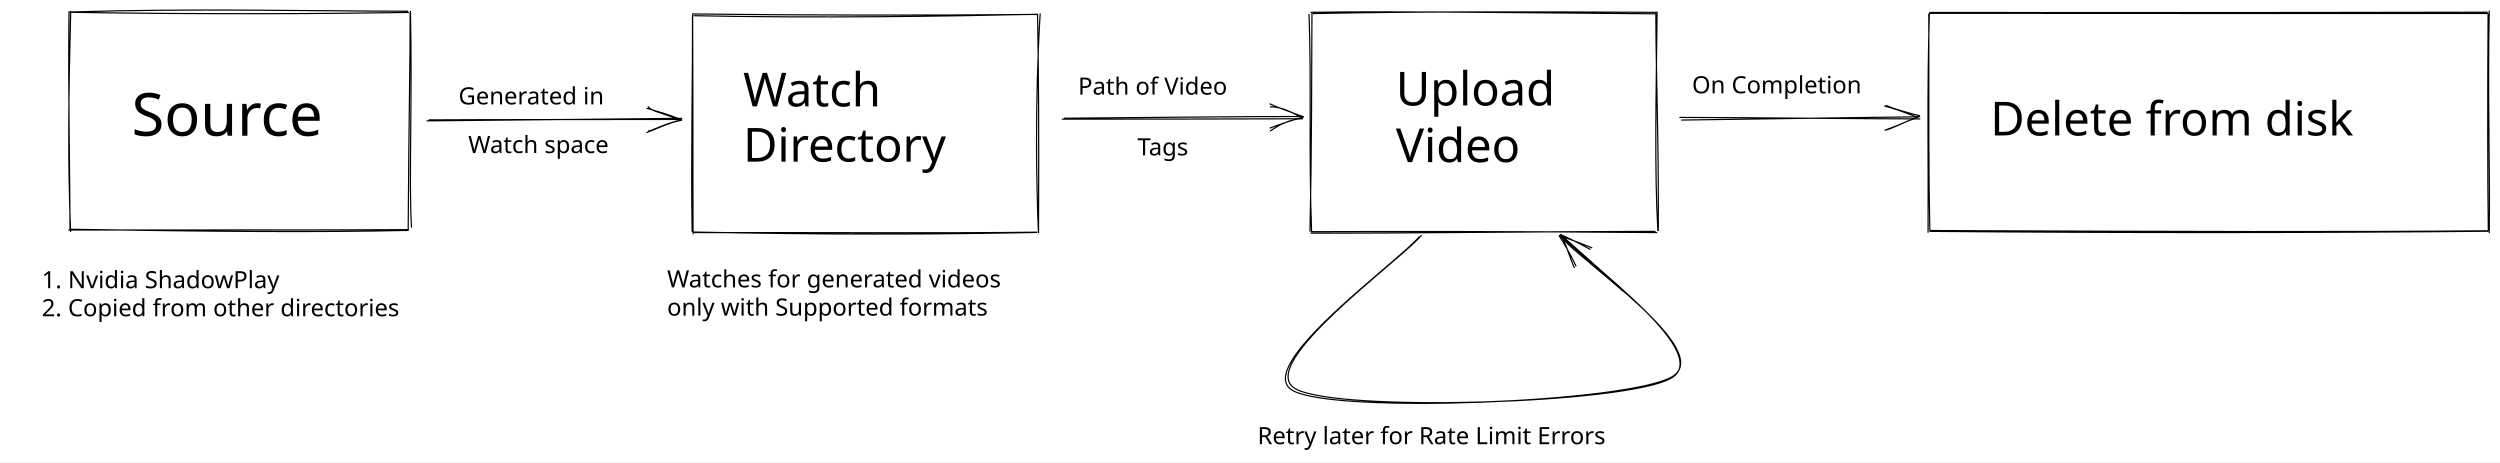
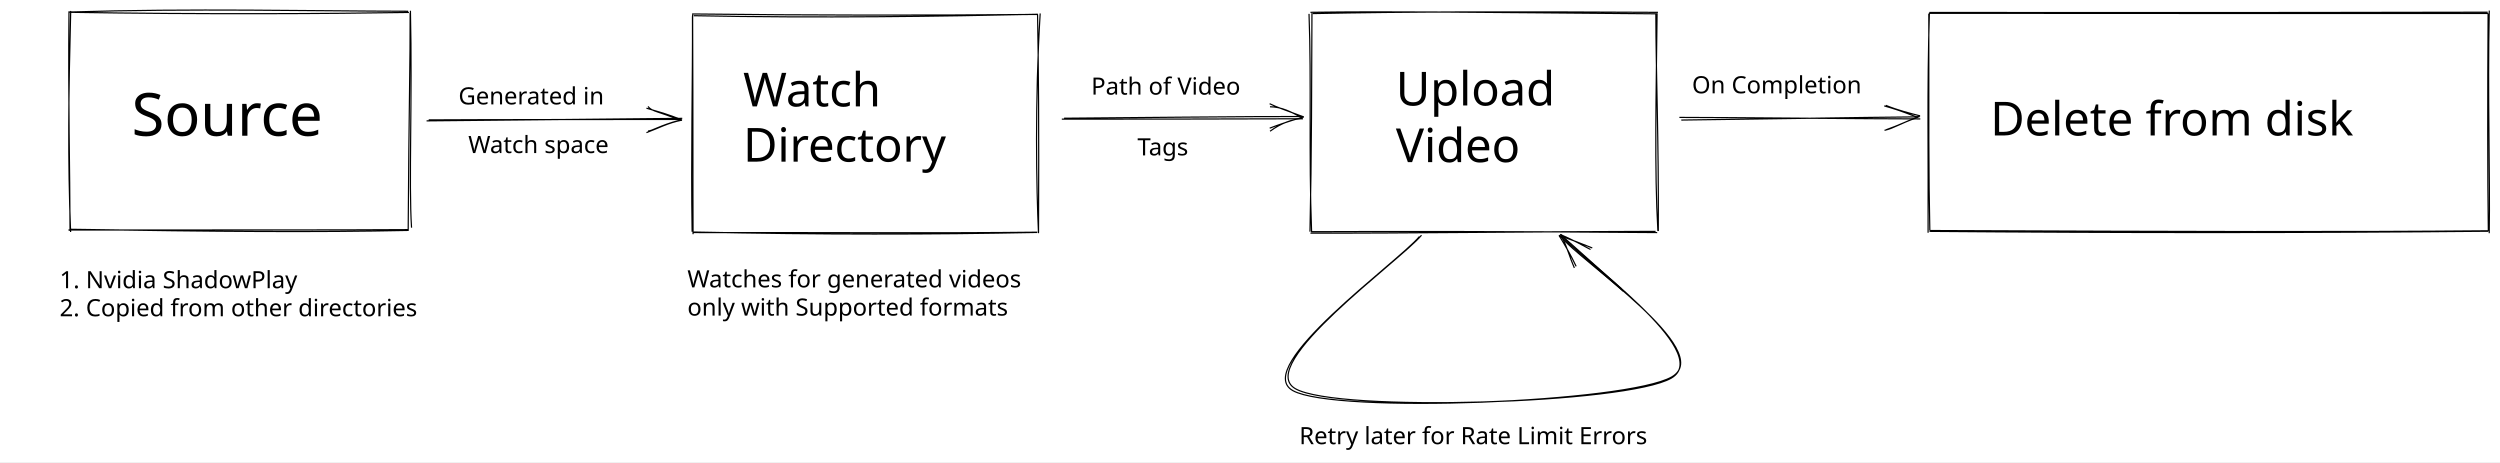
<svg xmlns="http://www.w3.org/2000/svg" version="1.1" viewBox="0 0 2096.795 387.536" width="2096.795" height="387.536">
  <defs>
    <style>
      @font-face {
        font-family: "Virgil";
        src: url("https://excalidraw.com/Virgil.woff2");
      }
      @font-face {
        font-family: "Cascadia";
        src: url("https://excalidraw.com/Cascadia.woff2");
      }
    </style>
  </defs>
  <rect x="0" y="0" width="2096.795" height="387.536" fill="#ffffff" />
  <g transform="translate(58.22292 10) rotate(0 142.5124 91.40803)">
    <path d="M-0.08 0.086 C102.882 -3.174, 203.211 -0.682, 284.116 -0.571 M0.288 0.315 C110.836 2.169, 219.819 1.544, 284.755 0.431 M286.016 -0.976 C287.725 71.689, 284.532 144.417, 286.949 180.962 M285.771 0.872 C285.922 39.873, 284.764 78.652, 284.121 183.574 M284.023 182.584 C222.179 182.97, 158.01 182.819, -0.829 182.916 M284.41 183.248 C205.713 184.907, 126.774 184.304, 0.044 182.286 M0.997 184.588 C-1.416 124.342, -0.72 67.744, 1.081 -0.809 M0.521 183.758 C0.409 130.328, -1.122 77.747, -0.364 -0.475" stroke="#000000" stroke-width="1" fill="none" />
  </g>
  <g>
    <g transform="translate(358.6171 100.9463) rotate(0 106.377 -0.6295055)">
      <path d="M-0.838 0.429 C34.954 0.091, 177.629 -1.376, 213.592 -1.688 M0.923 -0.391 C36.623 -0.657, 176.806 -0.732, 212.43 -0.771" stroke="#000000" stroke-width="1" fill="none" />
    </g>
    <g transform="translate(358.6171 100.9463) rotate(0 106.377 -0.6295055)">
      <path d="M184.964 8.835 C187.978 9.186, 194.107 4.492, 211.371 -0.114 M183.576 10.299 C193.436 6.65, 201.785 2.041, 213.402 -0.21" stroke="#000000" stroke-width="1" fill="none" />
    </g>
    <g transform="translate(358.6171 100.9463) rotate(0 106.377 -0.6295055)">
      <path d="M184.945 -11.686 C188.022 -7.165, 194.154 -7.689, 211.371 -0.114 M183.558 -10.222 C193.277 -7.279, 201.632 -5.295, 213.402 -0.21" stroke="#000000" stroke-width="1" fill="none" />
    </g>
  </g>
  <g transform="translate(580.5362 11.91148) rotate(0 144.9822 91.76492)">
    <path d="M1.303 1.256 C105.971 3.395, 210.849 1.795, 289.934 0.044 M0.007 -0.205 C97.058 0.934, 195.423 1.053, 290.077 0.199 M291.88 -0.627 C287.388 72.201, 288.708 146.521, 290.469 183.656 M289.684 0.365 C290.494 45.684, 290.905 93.28, 290.496 183.064 M289.202 183.04 C199.51 184.834, 110.205 184.957, 1.311 182.694 M289.498 182.823 C209.026 183.771, 126.649 183.053, 0.723 183.146 M-0.041 182.425 C-1.069 119.055, 0.488 55.683, 0.246 1.718 M0.747 184.507 C0.498 140.463, 0.804 98.43, 0.375 0.32" stroke="#000000" stroke-width="1" fill="none" />
  </g>
  <g>
    <g transform="translate(891.1579 99.40543) rotate(0 100.5314 -0.5796372)">
      <path d="M-0.597 0.529 C32.924 0.594, 168.311 0.355, 201.659 0.213 M1.291 -0.239 C34.711 -0.527, 167.907 -1.881, 201.338 -1.684" stroke="#000000" stroke-width="1" fill="none" />
    </g>
    <g transform="translate(891.1579 99.40543) rotate(0 100.5314 -0.5796372)">
      <path d="M174.063 10.66 C183.622 3.62, 192.441 0.898, 201.015 -0.321 M173.766 8.091 C180.066 5.673, 187.96 2.83, 202.305 -1.346" stroke="#000000" stroke-width="1" fill="none" />
    </g>
    <g transform="translate(891.1579 99.40543) rotate(0 100.5314 -0.5796372)">
      <path d="M173.995 -9.861 C183.548 -9.825, 192.389 -5.471, 201.015 -0.321 M173.698 -12.43 C179.876 -9.377, 187.789 -6.747, 202.305 -1.346" stroke="#000000" stroke-width="1" fill="none" />
    </g>
  </g>
  <g transform="translate(1099.542 10.85115) rotate(0 144.9822 91.76492)">
    <path d="M1.493 0.538 C81.502 -1.088, 164.855 -1.201, 290.987 -0.5 M-0.434 -0.521 C67.045 -1.502, 134.183 -0.546, 290.217 0.74 M289.238 0.198 C289.32 52.583, 291.732 104.532, 291.308 182.943 M290.299 0.222 C289.549 66.428, 287.988 132.49, 290.96 182.916 M289.003 183.198 C182.776 183.389, 79.605 184.87, -0.438 184.678 M290.373 184.213 C175.945 183.191, 61.03 183.196, 0.148 183.471 M0.514 183.631 C-1.945 118.553, 0.468 57.054, -1.646 0.784 M-0.849 183.456 C0.628 118.298, 0.57 53.563, 0.816 0.189" stroke="#000000" stroke-width="1" fill="none" />
  </g>
  <g>
    <g transform="translate(1409.677 99.20911) rotate(0 99.87998 0.1349109)">
      <path d="M-1.149 -0.738 C32.525 -0.758, 167.221 0.566, 200.909 0.528 M0.449 1.49 C34.103 1.07, 166.855 -0.962, 200.194 -1.22" stroke="#000000" stroke-width="1" fill="none" />
    </g>
    <g transform="translate(1409.677 99.20911) rotate(0 99.87998 0.1349109)">
      <path d="M170.899 10.119 C179.029 8.324, 182.309 5.024, 198.722 -0.769 M172.173 9.649 C182.311 6.114, 192.845 1.106, 200.7 -2.045" stroke="#000000" stroke-width="1" fill="none" />
    </g>
    <g transform="translate(1409.677 99.20911) rotate(0 99.87998 0.1349109)">
      <path d="M170.652 -10.401 C178.943 -7.977, 182.275 -7.061, 198.722 -0.769 M171.926 -10.871 C182.066 -6.731, 192.691 -4.065, 200.7 -2.045" stroke="#000000" stroke-width="1" fill="none" />
    </g>
  </g>
  <g transform="translate(1618.061 10.62889) rotate(0 234.3668 91.76492)">
    <path d="M0.334 0.538 C166.349 0.717, 331.806 0.637, 468.937 0.669 M0.122 -0.163 C120.041 -0.24, 239.375 0.134, 468.36 -0.403 M469.738 -1.767 C468.214 69.604, 470.507 137.358, 469.701 184.971 M468.756 0.977 C468.3 68.978, 468.288 139.113, 468.941 182.985 M469.094 182.925 C345.86 184.018, 224.379 183.677, 0.765 182.716 M468.824 183.312 C315.826 184.751, 162.719 184.767, 0.243 183.415 M-0.941 184.563 C-0.602 122.81, -1.855 63.956, 0.151 0.1 M0.53 182.727 C-0.52 136.436, -0.38 89.594, -0.337 0.954" stroke="#000000" stroke-width="1" fill="none" />
  </g>
  <g transform="translate(110.3754 65.92146) rotate(0 87.40148 29.96622)">
    <text x="0" y="47.932" font-family="Cascadia, Segoe UI Emoji" font-size="49.944px" fill="#000000" text-anchor="start" style="white-space: pre;" direction="ltr">Source</text>
  </g>
  <g transform="translate(623.2913 51.90975) rotate(0 103.5004 46.32874)">
    <text x="0" y="37.329" font-family="Cascadia, Segoe UI Emoji" font-size="39.429px" fill="#000000" text-anchor="start" style="white-space: pre;" direction="ltr">  Watch</text>
    <text x="0" y="83.657" font-family="Cascadia, Segoe UI Emoji" font-size="39.429px" fill="#000000" text-anchor="start" style="white-space: pre;" direction="ltr">Directory</text>
  </g>
  <g transform="translate(1170.748 49.96736) rotate(0 69 47.5)">
    <text x="0" y="38.5" font-family="Cascadia, Segoe UI Emoji" font-size="39.429px" fill="#000000" text-anchor="start" style="white-space: pre;" direction="ltr">Upload</text>
    <text x="0" y="86" font-family="Cascadia, Segoe UI Emoji" font-size="39.429px" fill="#000000" text-anchor="start" style="white-space: pre;" direction="ltr">Video</text>
  </g>
  <g transform="translate(1669.318 75.62495) rotate(0 185 23.5)">
    <text x="0" y="38" font-family="Cascadia, Segoe UI Emoji" font-size="39.429px" fill="#000000" text-anchor="start" style="white-space: pre;" direction="ltr">Delete from disk</text>
  </g>
  <g transform="translate(384.513 68.56965) rotate(0 70.5 12)">
    <text x="0" y="19" font-family="Cascadia, Segoe UI Emoji" font-size="20px" fill="#000000" text-anchor="start" style="white-space: pre;" direction="ltr">Generated in</text>
  </g>
  <g transform="translate(392.7516 109.3671) rotate(0 64.5 12)">
    <text x="0" y="19" font-family="Cascadia, Segoe UI Emoji" font-size="20px" fill="#000000" text-anchor="start" style="white-space: pre;" direction="ltr">Watch space</text>
  </g>
-   <g transform="translate(904.2167 60.37158) rotate(0 76.5 12)">
+   <g transform="translate(915.2167 60.37158) rotate(0 76.5 12)">
    <text x="0" y="19" font-family="Cascadia, Segoe UI Emoji" font-size="20px" fill="#000000" text-anchor="start" style="white-space: pre;" direction="ltr">Path of Video</text>
  </g>
  <g transform="translate(953.9882 111.3254) rotate(0 23.5 12)">
    <text x="0" y="19" font-family="Cascadia, Segoe UI Emoji" font-size="20px" fill="#000000" text-anchor="start" style="white-space: pre;" direction="ltr">Tags</text>
  </g>
  <g transform="translate(1419.081 59.25555) rotate(0 76.5 12)">
    <text x="0" y="19" font-family="Cascadia, Segoe UI Emoji" font-size="20px" fill="#000000" text-anchor="start" style="white-space: pre;" direction="ltr">On Completion</text>
  </g>
-   <g transform="translate(35 222.2375) rotate(0 187.5 23.5)">
+   <g transform="translate(50 222.2375) rotate(0 187.5 23.5)">
    <text x="0" y="19.5" font-family="Cascadia, Segoe UI Emoji" font-size="20px" fill="#000000" text-anchor="start" style="white-space: pre;" direction="ltr">1. Nvidia ShadowPlay</text>
    <text x="0" y="43" font-family="Cascadia, Segoe UI Emoji" font-size="20px" fill="#000000" text-anchor="start" style="white-space: pre;" direction="ltr">2. Copied from other directories</text>
  </g>
-   <g transform="translate(559.5189 222.3668) rotate(0 164 35.5)">
+   <g transform="translate(576.5189 222.3668) rotate(0 164 35.5)">
    <text x="0" y="18.667" font-family="Cascadia, Segoe UI Emoji" font-size="20px" fill="#000000" text-anchor="start" style="white-space: pre;" direction="ltr">Watches for generated videos</text>
    <text x="0" y="42.333" font-family="Cascadia, Segoe UI Emoji" font-size="20px" fill="#000000" text-anchor="start" style="white-space: pre;" direction="ltr">only with Supported formats</text>
    <text x="0" y="66" font-family="Cascadia, Segoe UI Emoji" font-size="20px" fill="#000000" text-anchor="start" style="white-space: pre;" direction="ltr" />
  </g>
  <g>
    <g transform="translate(1222.353 199.073) rotate(0 21.32731 68.39662)">
      <path d="M-31.83 -0.711 C-49.602 20.675, -173.237 108.944, -137.968 128.573 C-102.7 148.202, 142.307 138.559, 179.781 117.063 C217.255 95.567, 102.26 19.205, 86.876 -0.403 M-30.11 -1.791 C-47.487 19.199, -170.742 107.011, -135.824 126.985 C-100.906 146.96, 142.299 139.62, 179.397 118.056 C216.496 96.492, 102.339 17.233, 86.767 -2.399" stroke="#000000" stroke-width="1" fill="none" />
    </g>
  </g>
  <g>
    <g transform="translate(1360.836 243.3202) rotate(0 -26.15809 -22.92452)">
      <path d="M-0.978 -1.062 C-9.651 -8.809, -43.709 -39.438, -52.345 -46.844 M0.709 0.994 C-8.05 -6.597, -43.987 -37.688, -53.026 -45.789" stroke="#000000" stroke-width="1" fill="none" />
    </g>
    <g transform="translate(1360.836 243.3202) rotate(0 -26.15809 -22.92452)">
      <path d="M-26.845 -34.045 C-34.243 -38.005, -39.662 -41.171, -51.414 -46.335 M-25.363 -35.353 C-34.214 -38.985, -44.577 -42.871, -53.251 -45.864" stroke="#000000" stroke-width="1" fill="none" />
    </g>
    <g transform="translate(1360.836 243.3202) rotate(0 -26.15809 -22.92452)">
      <path d="M-40.388 -18.627 C-44.024 -26.707, -45.727 -34.104, -51.414 -46.335 M-38.906 -19.935 C-43.129 -29.106, -48.714 -38.43, -53.251 -45.864" stroke="#000000" stroke-width="1" fill="none" />
    </g>
  </g>
-   <g transform="translate(1054.739 353.5358) rotate(0 193 12)">
+   <g transform="translate(1089.739 353.5358) rotate(0 193 12)">
    <text x="0" y="19" font-family="Cascadia, Segoe UI Emoji" font-size="20px" fill="#000000" text-anchor="start" style="white-space: pre;" direction="ltr">Retry later for Rate Limit Errors</text>
  </g>
</svg>
